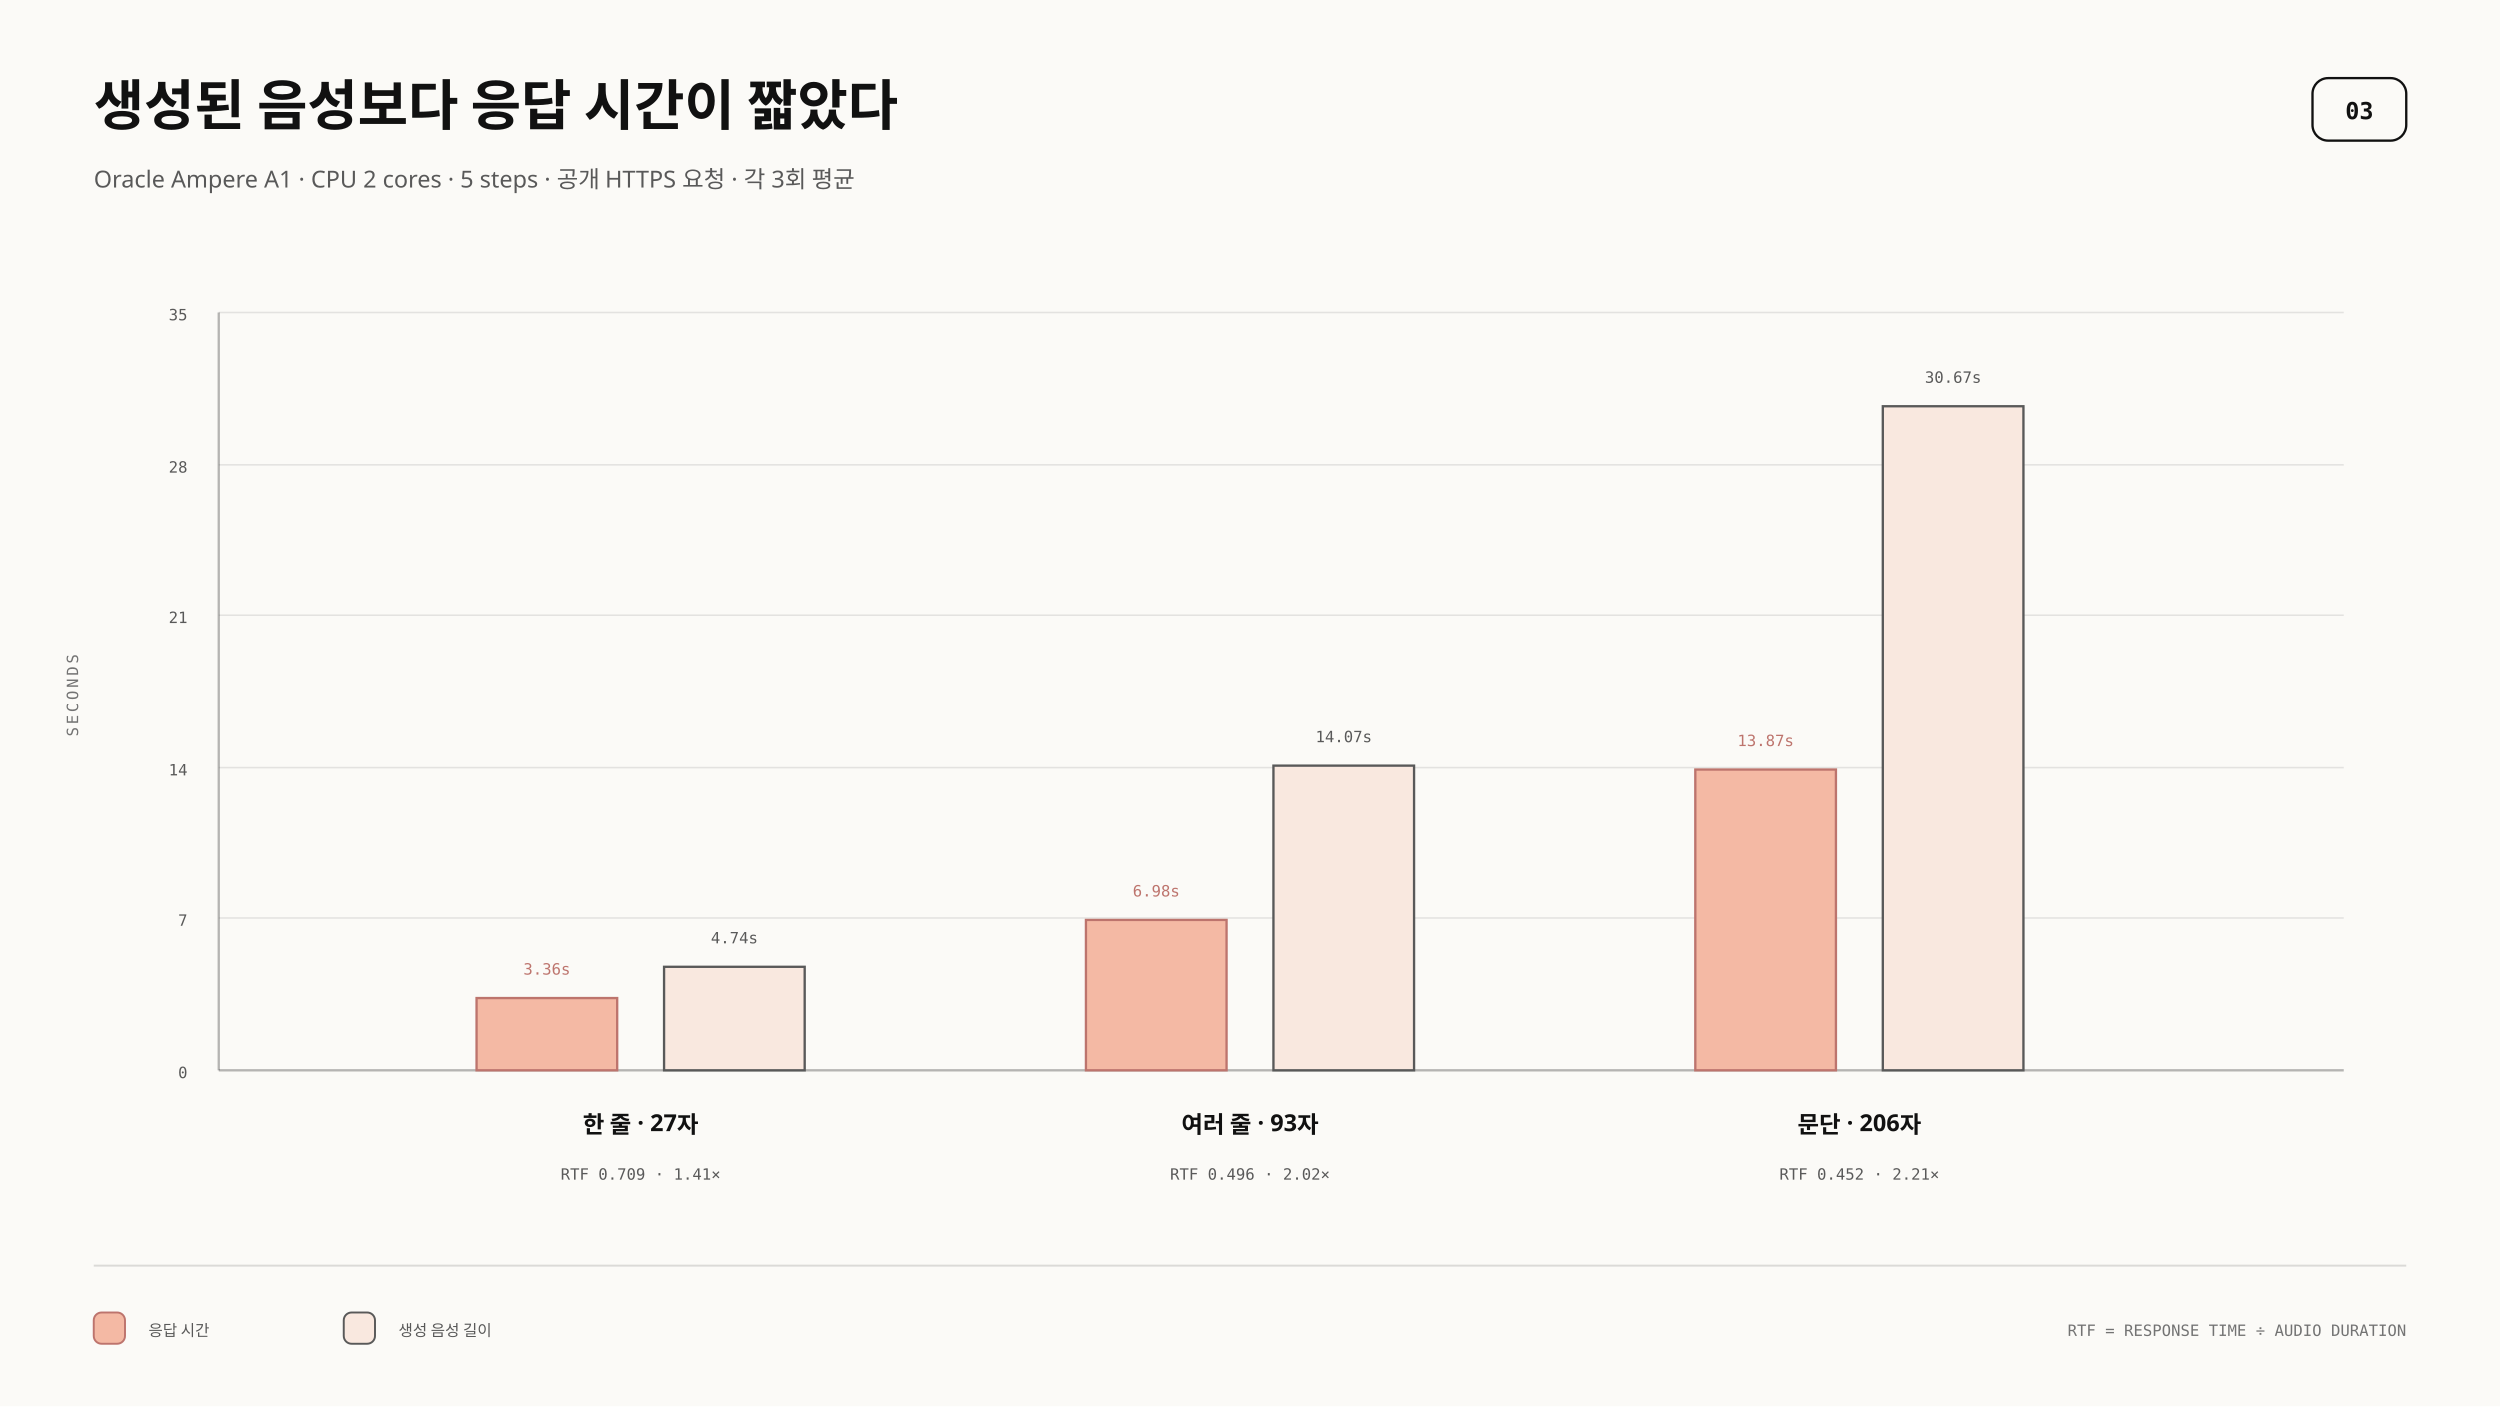
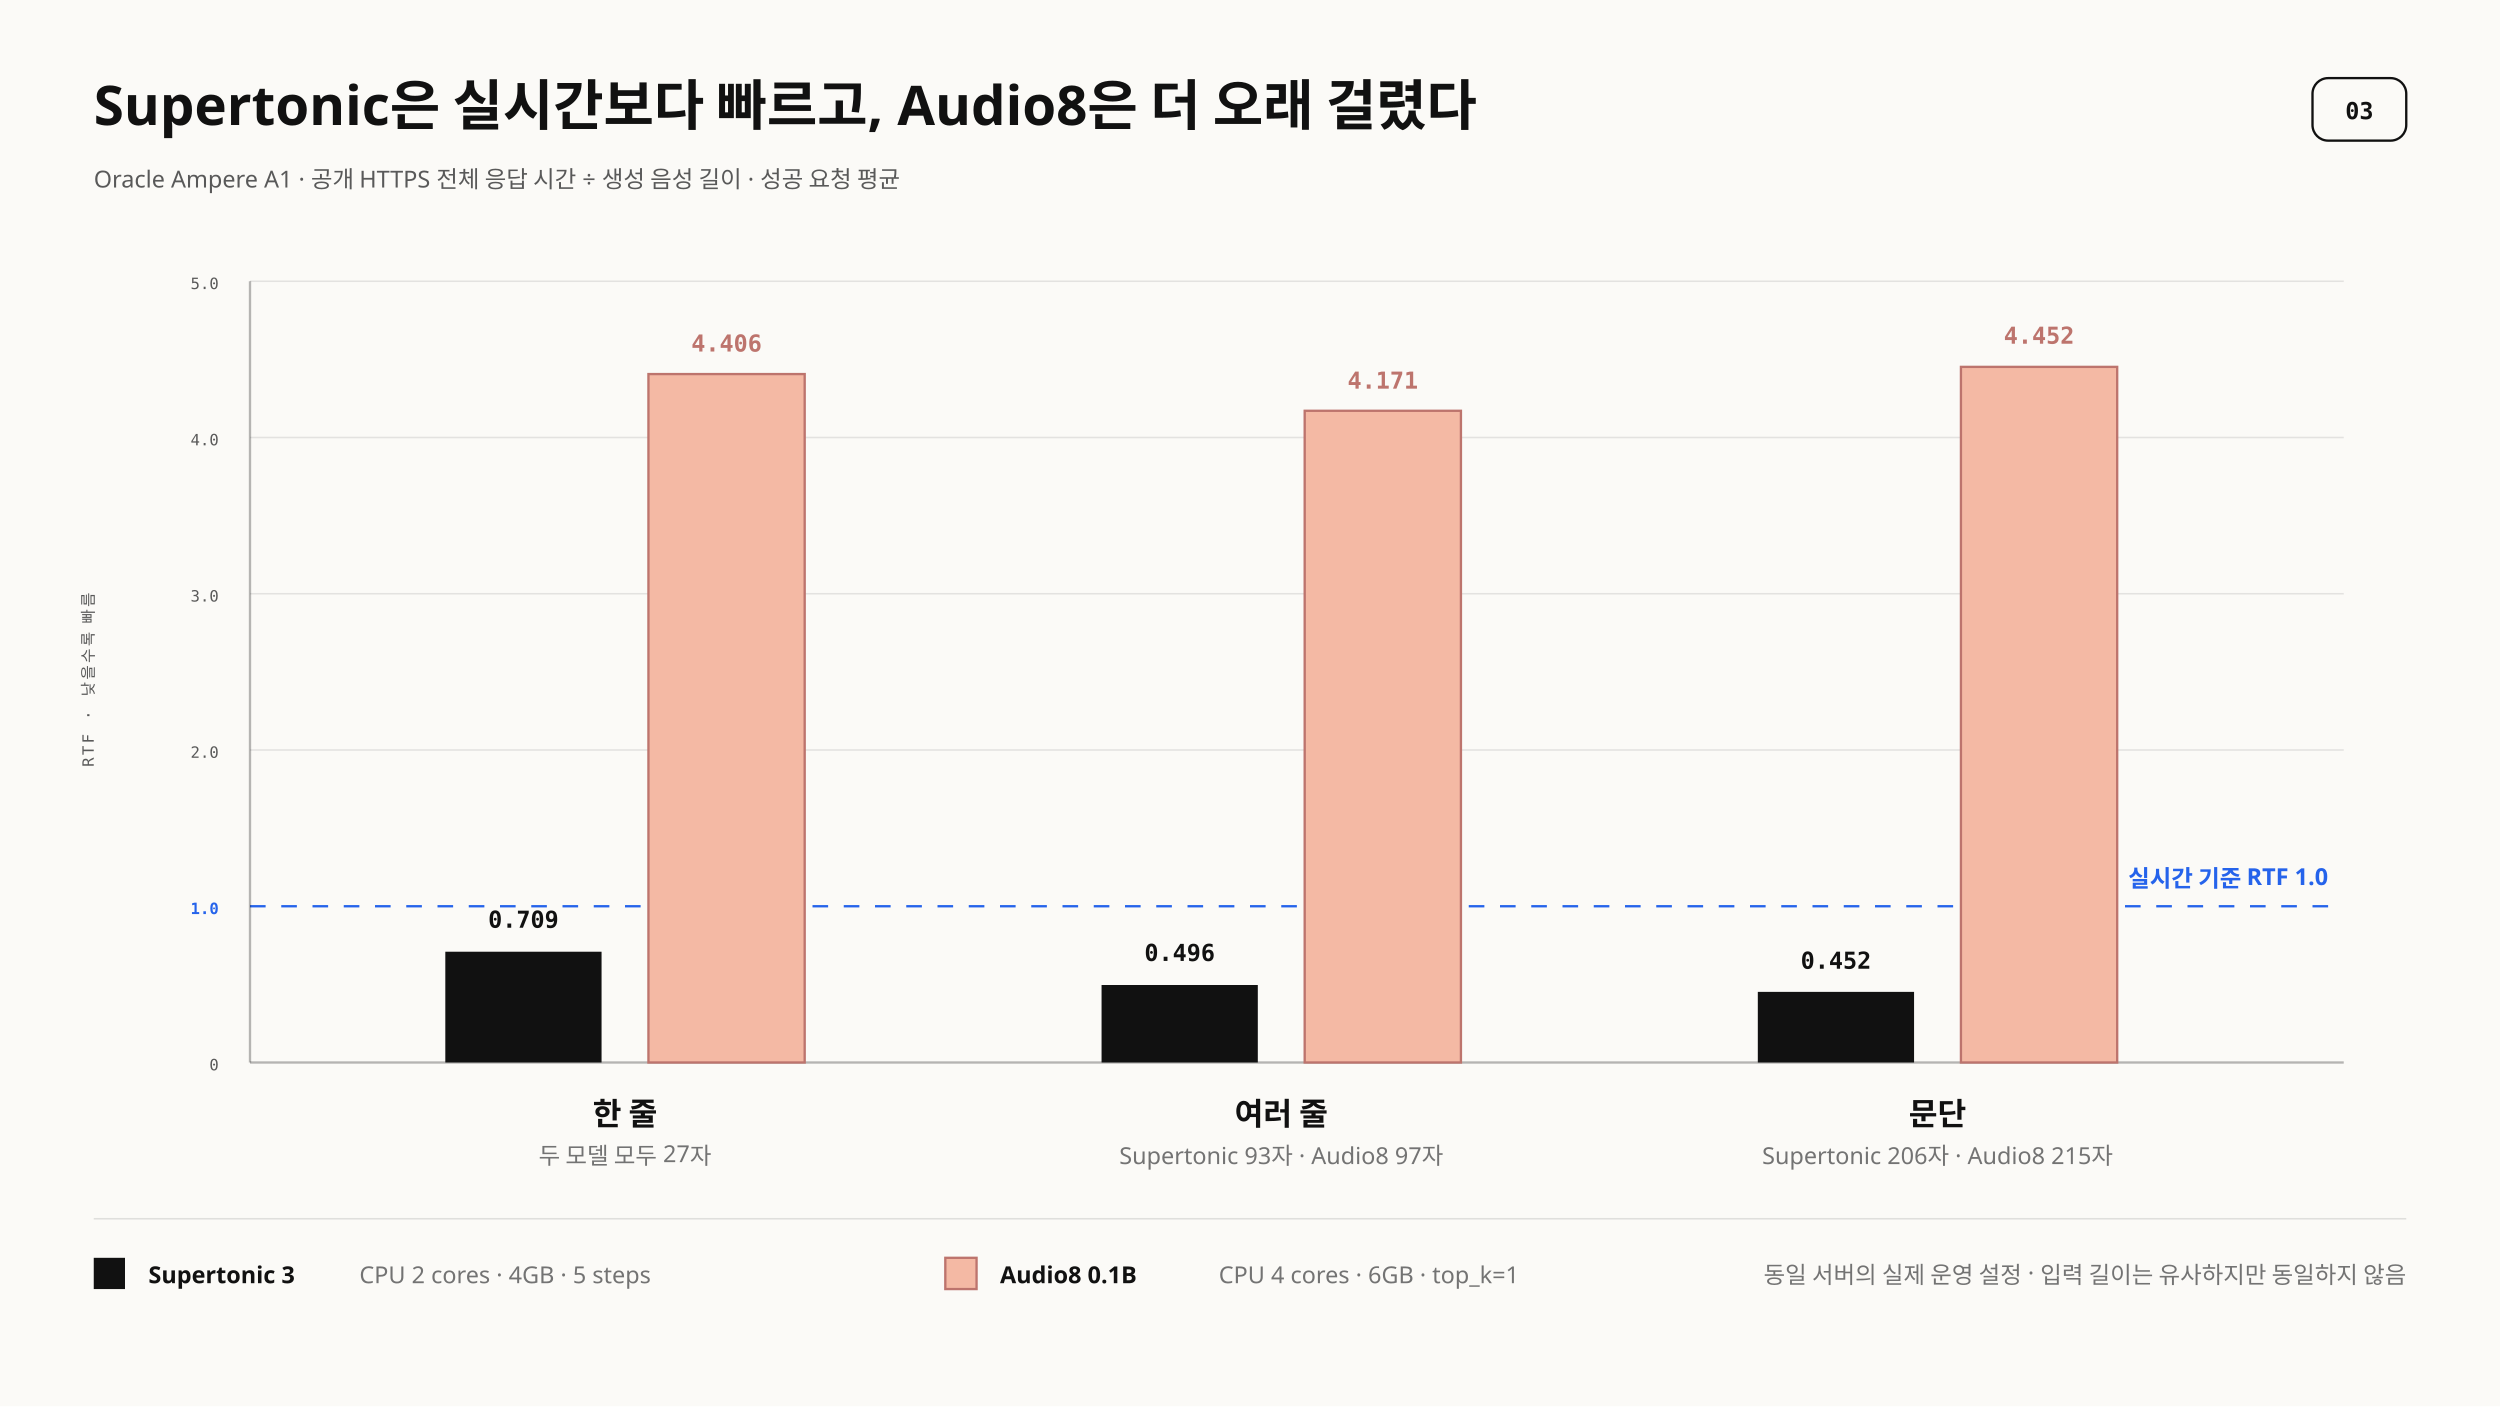
- <svg xmlns="http://www.w3.org/2000/svg" viewBox="0 0 1280 720" role="img" aria-labelledby="oracle-arm64-benchmark-title oracle-arm64-benchmark-desc">
+ <svg xmlns="http://www.w3.org/2000/svg" viewBox="0 0 1280 720" role="img" aria-labelledby="oracle-rtf-ko-title oracle-rtf-ko-desc">
  <defs>
-     <marker id="oab-arrow" markerWidth="8" markerHeight="6" refX="7" refY="3" orient="auto">
-       <polygon points="0 0, 8 3, 0 6" fill="#595959" />
+     <marker id="oracle-rtf-ko-arrow" markerWidth="8" markerHeight="6" refX="7" refY="3" orient="auto">
+       <polygon points="0 0,8 3,0 6" fill="#595959" />
    </marker>
-     <marker id="oab-arrow-accent" markerWidth="8" markerHeight="6" refX="7" refY="3" orient="auto">
-       <polygon points="0 0, 8 3, 0 6" fill="#BD746D" />
+     <marker id="oracle-rtf-ko-arrow-accent" markerWidth="8" markerHeight="6" refX="7" refY="3" orient="auto">
+       <polygon points="0 0,8 3,0 6" fill="#BD746D" />
    </marker>
-     <marker id="oab-arrow-link" markerWidth="8" markerHeight="6" refX="7" refY="3" orient="auto">
-       <polygon points="0 0, 8 3, 0 6" fill="#2563EB" />
+     <marker id="oracle-rtf-ko-arrow-link" markerWidth="8" markerHeight="6" refX="7" refY="3" orient="auto">
+       <polygon points="0 0,8 3,0 6" fill="#2563EB" />
    </marker>
  </defs>
  <rect width="1280" height="720" fill="#FBFAF7" />
-   <text x="48" y="64" fill="#111111" font-size="28" font-weight="800" font-family="'Pretendard','Apple SD Gothic Neo','Noto Sans KR',sans-serif">생성된 음성보다 응답 시간이 짧았다</text>
-   <text x="48" y="96" fill="#595959" font-size="12" font-weight="500" font-family="'Pretendard','Apple SD Gothic Neo','Noto Sans KR',sans-serif">Oracle Ampere A1 · CPU 2 cores · 5 steps · 공개 HTTPS 요청 · 각 3회 평균</text>
+   <text x="48" y="64" fill="#111111" font-size="28" font-weight="800" font-family="'Pretendard','Apple SD Gothic Neo','Noto Sans KR',sans-serif">Supertonic은 실시간보다 빠르고, Audio8은 더 오래 걸렸다</text>
+   <text x="48" y="96" fill="#595959" font-size="12" font-weight="500" font-family="'Pretendard','Apple SD Gothic Neo','Noto Sans KR',sans-serif">Oracle Ampere A1 · 공개 HTTPS 전체 응답 시간 ÷ 생성 음성 길이 · 성공 요청 평균</text>
  <rect x="1184" y="40" width="48" height="32" rx="8" fill="#FBFAF7" stroke="#111111" stroke-width="1.2" />
-   <text x="1208" y="61" fill="#111111" font-size="12" font-weight="700" text-anchor="middle" font-family="'SF Mono','Menlo',monospace">03</text>
-   <line x1="112" y1="160" x2="1200" y2="160" stroke="rgba(17,17,17,0.10)" stroke-width="0.8" />
-   <line x1="112" y1="238" x2="1200" y2="238" stroke="rgba(17,17,17,0.10)" stroke-width="0.8" />
-   <line x1="112" y1="315" x2="1200" y2="315" stroke="rgba(17,17,17,0.10)" stroke-width="0.8" />
-   <line x1="112" y1="393" x2="1200" y2="393" stroke="rgba(17,17,17,0.10)" stroke-width="0.8" />
-   <line x1="112" y1="470" x2="1200" y2="470" stroke="rgba(17,17,17,0.10)" stroke-width="0.8" />
-   <line x1="112" y1="548" x2="1200" y2="548" stroke="rgba(17,17,17,0.30)" stroke-width="1.2" />
-   <line x1="112" y1="160" x2="112" y2="548" stroke="rgba(17,17,17,0.30)" stroke-width="1.2" />
-   <text x="96" y="164" fill="#595959" font-size="8" text-anchor="end" font-family="'SF Mono','Menlo',monospace">35</text>
-   <text x="96" y="242" fill="#595959" font-size="8" text-anchor="end" font-family="'SF Mono','Menlo',monospace">28</text>
-   <text x="96" y="319" fill="#595959" font-size="8" text-anchor="end" font-family="'SF Mono','Menlo',monospace">21</text>
-   <text x="96" y="397" fill="#595959" font-size="8" text-anchor="end" font-family="'SF Mono','Menlo',monospace">14</text>
-   <text x="96" y="474" fill="#595959" font-size="8" text-anchor="end" font-family="'SF Mono','Menlo',monospace">7</text>
-   <text x="96" y="552" fill="#595959" font-size="8" text-anchor="end" font-family="'SF Mono','Menlo',monospace">0</text>
-   <text x="40" y="356" fill="#737373" font-size="8" text-anchor="middle" transform="rotate(-90 40 356)" letter-spacing="1.4" font-family="'SF Mono','Menlo',monospace">SECONDS</text>
-   <rect x="244" y="511" width="72" height="37" fill="#F4B9A4" stroke="#BD746D" stroke-width="1.2" />
-   <rect x="340" y="495" width="72" height="53" fill="#F9E8DF" stroke="#595959" stroke-width="1.2" />
-   <text x="280" y="499" fill="#BD746D" font-size="8" text-anchor="middle" font-family="'SF Mono','Menlo',monospace">3.36s</text>
-   <text x="376" y="483" fill="#595959" font-size="8" text-anchor="middle" font-family="'SF Mono','Menlo',monospace">4.74s</text>
-   <rect x="556" y="471" width="72" height="77" fill="#F4B9A4" stroke="#BD746D" stroke-width="1.2" />
-   <rect x="652" y="392" width="72" height="156" fill="#F9E8DF" stroke="#595959" stroke-width="1.2" />
-   <text x="592" y="459" fill="#BD746D" font-size="8" text-anchor="middle" font-family="'SF Mono','Menlo',monospace">6.98s</text>
-   <text x="688" y="380" fill="#595959" font-size="8" text-anchor="middle" font-family="'SF Mono','Menlo',monospace">14.07s</text>
-   <rect x="868" y="394" width="72" height="154" fill="#F4B9A4" stroke="#BD746D" stroke-width="1.2" />
-   <rect x="964" y="208" width="72" height="340" fill="#F9E8DF" stroke="#595959" stroke-width="1.2" />
-   <text x="904" y="382" fill="#BD746D" font-size="8" text-anchor="middle" font-family="'SF Mono','Menlo',monospace">13.87s</text>
-   <text x="1000" y="196" fill="#595959" font-size="8" text-anchor="middle" font-family="'SF Mono','Menlo',monospace">30.67s</text>
-   <text x="328" y="580" fill="#111111" font-size="12" font-weight="700" text-anchor="middle" font-family="'Pretendard','Apple SD Gothic Neo','Noto Sans KR',sans-serif">한 줄 · 27자</text>
-   <text x="640" y="580" fill="#111111" font-size="12" font-weight="700" text-anchor="middle" font-family="'Pretendard','Apple SD Gothic Neo','Noto Sans KR',sans-serif">여러 줄 · 93자</text>
-   <text x="952" y="580" fill="#111111" font-size="12" font-weight="700" text-anchor="middle" font-family="'Pretendard','Apple SD Gothic Neo','Noto Sans KR',sans-serif">문단 · 206자</text>
-   <text x="328" y="604" fill="#595959" font-size="8" text-anchor="middle" font-family="'SF Mono','Menlo',monospace">RTF 0.709 · 1.41×</text>
-   <text x="640" y="604" fill="#595959" font-size="8" text-anchor="middle" font-family="'SF Mono','Menlo',monospace">RTF 0.496 · 2.02×</text>
-   <text x="952" y="604" fill="#595959" font-size="8" text-anchor="middle" font-family="'SF Mono','Menlo',monospace">RTF 0.452 · 2.21×</text>
-   <line x1="48" y1="648" x2="1232" y2="648" stroke="rgba(17,17,17,0.14)" stroke-width="1" />
-   <rect x="48" y="672" width="16" height="16" rx="4" fill="#F4B9A4" stroke="#BD746D" />
-   <text x="76" y="684" fill="#595959" font-size="8" font-family="'SF Mono','Menlo',monospace">응답 시간</text>
-   <rect x="176" y="672" width="16" height="16" rx="4" fill="#F9E8DF" stroke="#595959" />
-   <text x="204" y="684" fill="#595959" font-size="8" font-family="'SF Mono','Menlo',monospace">생성 음성 길이</text>
-   <text x="1232" y="684" fill="#737373" font-size="8" text-anchor="end" font-family="'SF Mono','Menlo',monospace">RTF = RESPONSE TIME ÷ AUDIO DURATION</text>
+   <text x="1208" y="61" fill="#111111" font-size="12" font-weight="700" text-anchor="middle" font-family="'SF Mono','Menlo','Consolas',monospace">03</text>
+   <line x1="128" y1="144" x2="1200" y2="144" stroke="rgba(17,17,17,0.10)" stroke-width="0.8" />
+   <line x1="128" y1="224" x2="1200" y2="224" stroke="rgba(17,17,17,0.10)" stroke-width="0.8" />
+   <line x1="128" y1="304" x2="1200" y2="304" stroke="rgba(17,17,17,0.10)" stroke-width="0.8" />
+   <line x1="128" y1="384" x2="1200" y2="384" stroke="rgba(17,17,17,0.10)" stroke-width="0.8" />
+   <line x1="128" y1="464" x2="1200" y2="464" stroke="#2563EB" stroke-width="1.2" stroke-dasharray="8 8" />
+   <line x1="128" y1="544" x2="1200" y2="544" stroke="rgba(17,17,17,0.30)" stroke-width="1.2" />
+   <line x1="128" y1="144" x2="128" y2="544" stroke="rgba(17,17,17,0.30)" stroke-width="1.2" />
+   <text x="112" y="148" fill="#595959" font-size="8" text-anchor="end" font-family="'SF Mono','Menlo','Consolas',monospace">5.0</text>
+   <text x="112" y="228" fill="#595959" font-size="8" text-anchor="end" font-family="'SF Mono','Menlo','Consolas',monospace">4.0</text>
+   <text x="112" y="308" fill="#595959" font-size="8" text-anchor="end" font-family="'SF Mono','Menlo','Consolas',monospace">3.0</text>
+   <text x="112" y="388" fill="#595959" font-size="8" text-anchor="end" font-family="'SF Mono','Menlo','Consolas',monospace">2.0</text>
+   <text x="112" y="468" fill="#2563EB" font-size="8" font-weight="700" text-anchor="end" font-family="'SF Mono','Menlo','Consolas',monospace">1.0</text>
+   <text x="112" y="548" fill="#595959" font-size="8" text-anchor="end" font-family="'SF Mono','Menlo','Consolas',monospace">0</text>
+   <text x="48" y="348" fill="#595959" font-size="8" text-anchor="middle" transform="rotate(-90 48 348)" font-family="'SF Mono','Menlo','Consolas',monospace" letter-spacing="1.2">RTF · 낮을수록 빠름</text>
+   <rect x="228" y="487.28" width="80" height="56.72" fill="#111111" />
+   <rect x="332" y="191.52" width="80" height="352.48" fill="#F4B9A4" stroke="#BD746D" stroke-width="1.2" />
+   <text x="268" y="475" fill="#111111" font-size="12" font-weight="700" text-anchor="middle" font-family="'SF Mono','Menlo','Consolas',monospace">0.709</text>
+   <text x="372" y="180" fill="#BD746D" font-size="12" font-weight="700" text-anchor="middle" font-family="'SF Mono','Menlo','Consolas',monospace">4.406</text>
+   <text x="320" y="576" fill="#111111" font-size="16" font-weight="700" text-anchor="middle" font-family="'Pretendard','Apple SD Gothic Neo','Noto Sans KR',sans-serif">한 줄</text>
+   <text x="320" y="596" fill="#737373" font-size="12" font-weight="500" text-anchor="middle" font-family="'Pretendard','Apple SD Gothic Neo','Noto Sans KR',sans-serif">두 모델 모두 27자</text>
+   <rect x="564" y="504.32" width="80" height="39.68" fill="#111111" />
+   <rect x="668" y="210.32" width="80" height="333.68" fill="#F4B9A4" stroke="#BD746D" stroke-width="1.2" />
+   <text x="604" y="492" fill="#111111" font-size="12" font-weight="700" text-anchor="middle" font-family="'SF Mono','Menlo','Consolas',monospace">0.496</text>
+   <text x="708" y="199" fill="#BD746D" font-size="12" font-weight="700" text-anchor="middle" font-family="'SF Mono','Menlo','Consolas',monospace">4.171</text>
+   <text x="656" y="576" fill="#111111" font-size="16" font-weight="700" text-anchor="middle" font-family="'Pretendard','Apple SD Gothic Neo','Noto Sans KR',sans-serif">여러 줄</text>
+   <text x="656" y="596" fill="#737373" font-size="12" font-weight="500" text-anchor="middle" font-family="'Pretendard','Apple SD Gothic Neo','Noto Sans KR',sans-serif">Supertonic 93자 · Audio8 97자</text>
+   <rect x="900" y="507.84" width="80" height="36.16" fill="#111111" />
+   <rect x="1004" y="187.84" width="80" height="356.16" fill="#F4B9A4" stroke="#BD746D" stroke-width="1.2" />
+   <text x="940" y="496" fill="#111111" font-size="12" font-weight="700" text-anchor="middle" font-family="'SF Mono','Menlo','Consolas',monospace">0.452</text>
+   <text x="1044" y="176" fill="#BD746D" font-size="12" font-weight="700" text-anchor="middle" font-family="'SF Mono','Menlo','Consolas',monospace">4.452</text>
+   <text x="992" y="576" fill="#111111" font-size="16" font-weight="700" text-anchor="middle" font-family="'Pretendard','Apple SD Gothic Neo','Noto Sans KR',sans-serif">문단</text>
+   <text x="992" y="596" fill="#737373" font-size="12" font-weight="500" text-anchor="middle" font-family="'Pretendard','Apple SD Gothic Neo','Noto Sans KR',sans-serif">Supertonic 206자 · Audio8 215자</text>
+   <text x="1192" y="454" fill="#2563EB" font-size="12" font-weight="600" text-anchor="end" font-family="'Pretendard','Apple SD Gothic Neo','Noto Sans KR',sans-serif">실시간 기준 RTF 1.0</text>
+   <line x1="48" y1="624" x2="1232" y2="624" stroke="rgba(17,17,17,0.12)" stroke-width="0.8" />
+   <rect x="48" y="644" width="16" height="16" fill="#111111" />
+   <text x="76" y="657" fill="#111111" font-size="12" font-weight="600" font-family="'Pretendard','Apple SD Gothic Neo','Noto Sans KR',sans-serif">Supertonic 3</text>
+   <text x="184" y="657" fill="#737373" font-size="12" font-weight="500" font-family="'Pretendard','Apple SD Gothic Neo','Noto Sans KR',sans-serif">CPU 2 cores · 4GB · 5 steps</text>
+   <rect x="484" y="644" width="16" height="16" fill="#F4B9A4" stroke="#BD746D" stroke-width="1.2" />
+   <text x="512" y="657" fill="#111111" font-size="12" font-weight="600" font-family="'Pretendard','Apple SD Gothic Neo','Noto Sans KR',sans-serif">Audio8 0.1B</text>
+   <text x="624" y="657" fill="#737373" font-size="12" font-weight="500" font-family="'Pretendard','Apple SD Gothic Neo','Noto Sans KR',sans-serif">CPU 4 cores · 6GB · top_k=1</text>
+   <text x="1232" y="657" fill="#737373" font-size="12" font-weight="500" text-anchor="end" font-family="'Pretendard','Apple SD Gothic Neo','Noto Sans KR',sans-serif">동일 서버의 실제 운영 설정 · 입력 길이는 유사하지만 동일하지 않음</text>
</svg>
